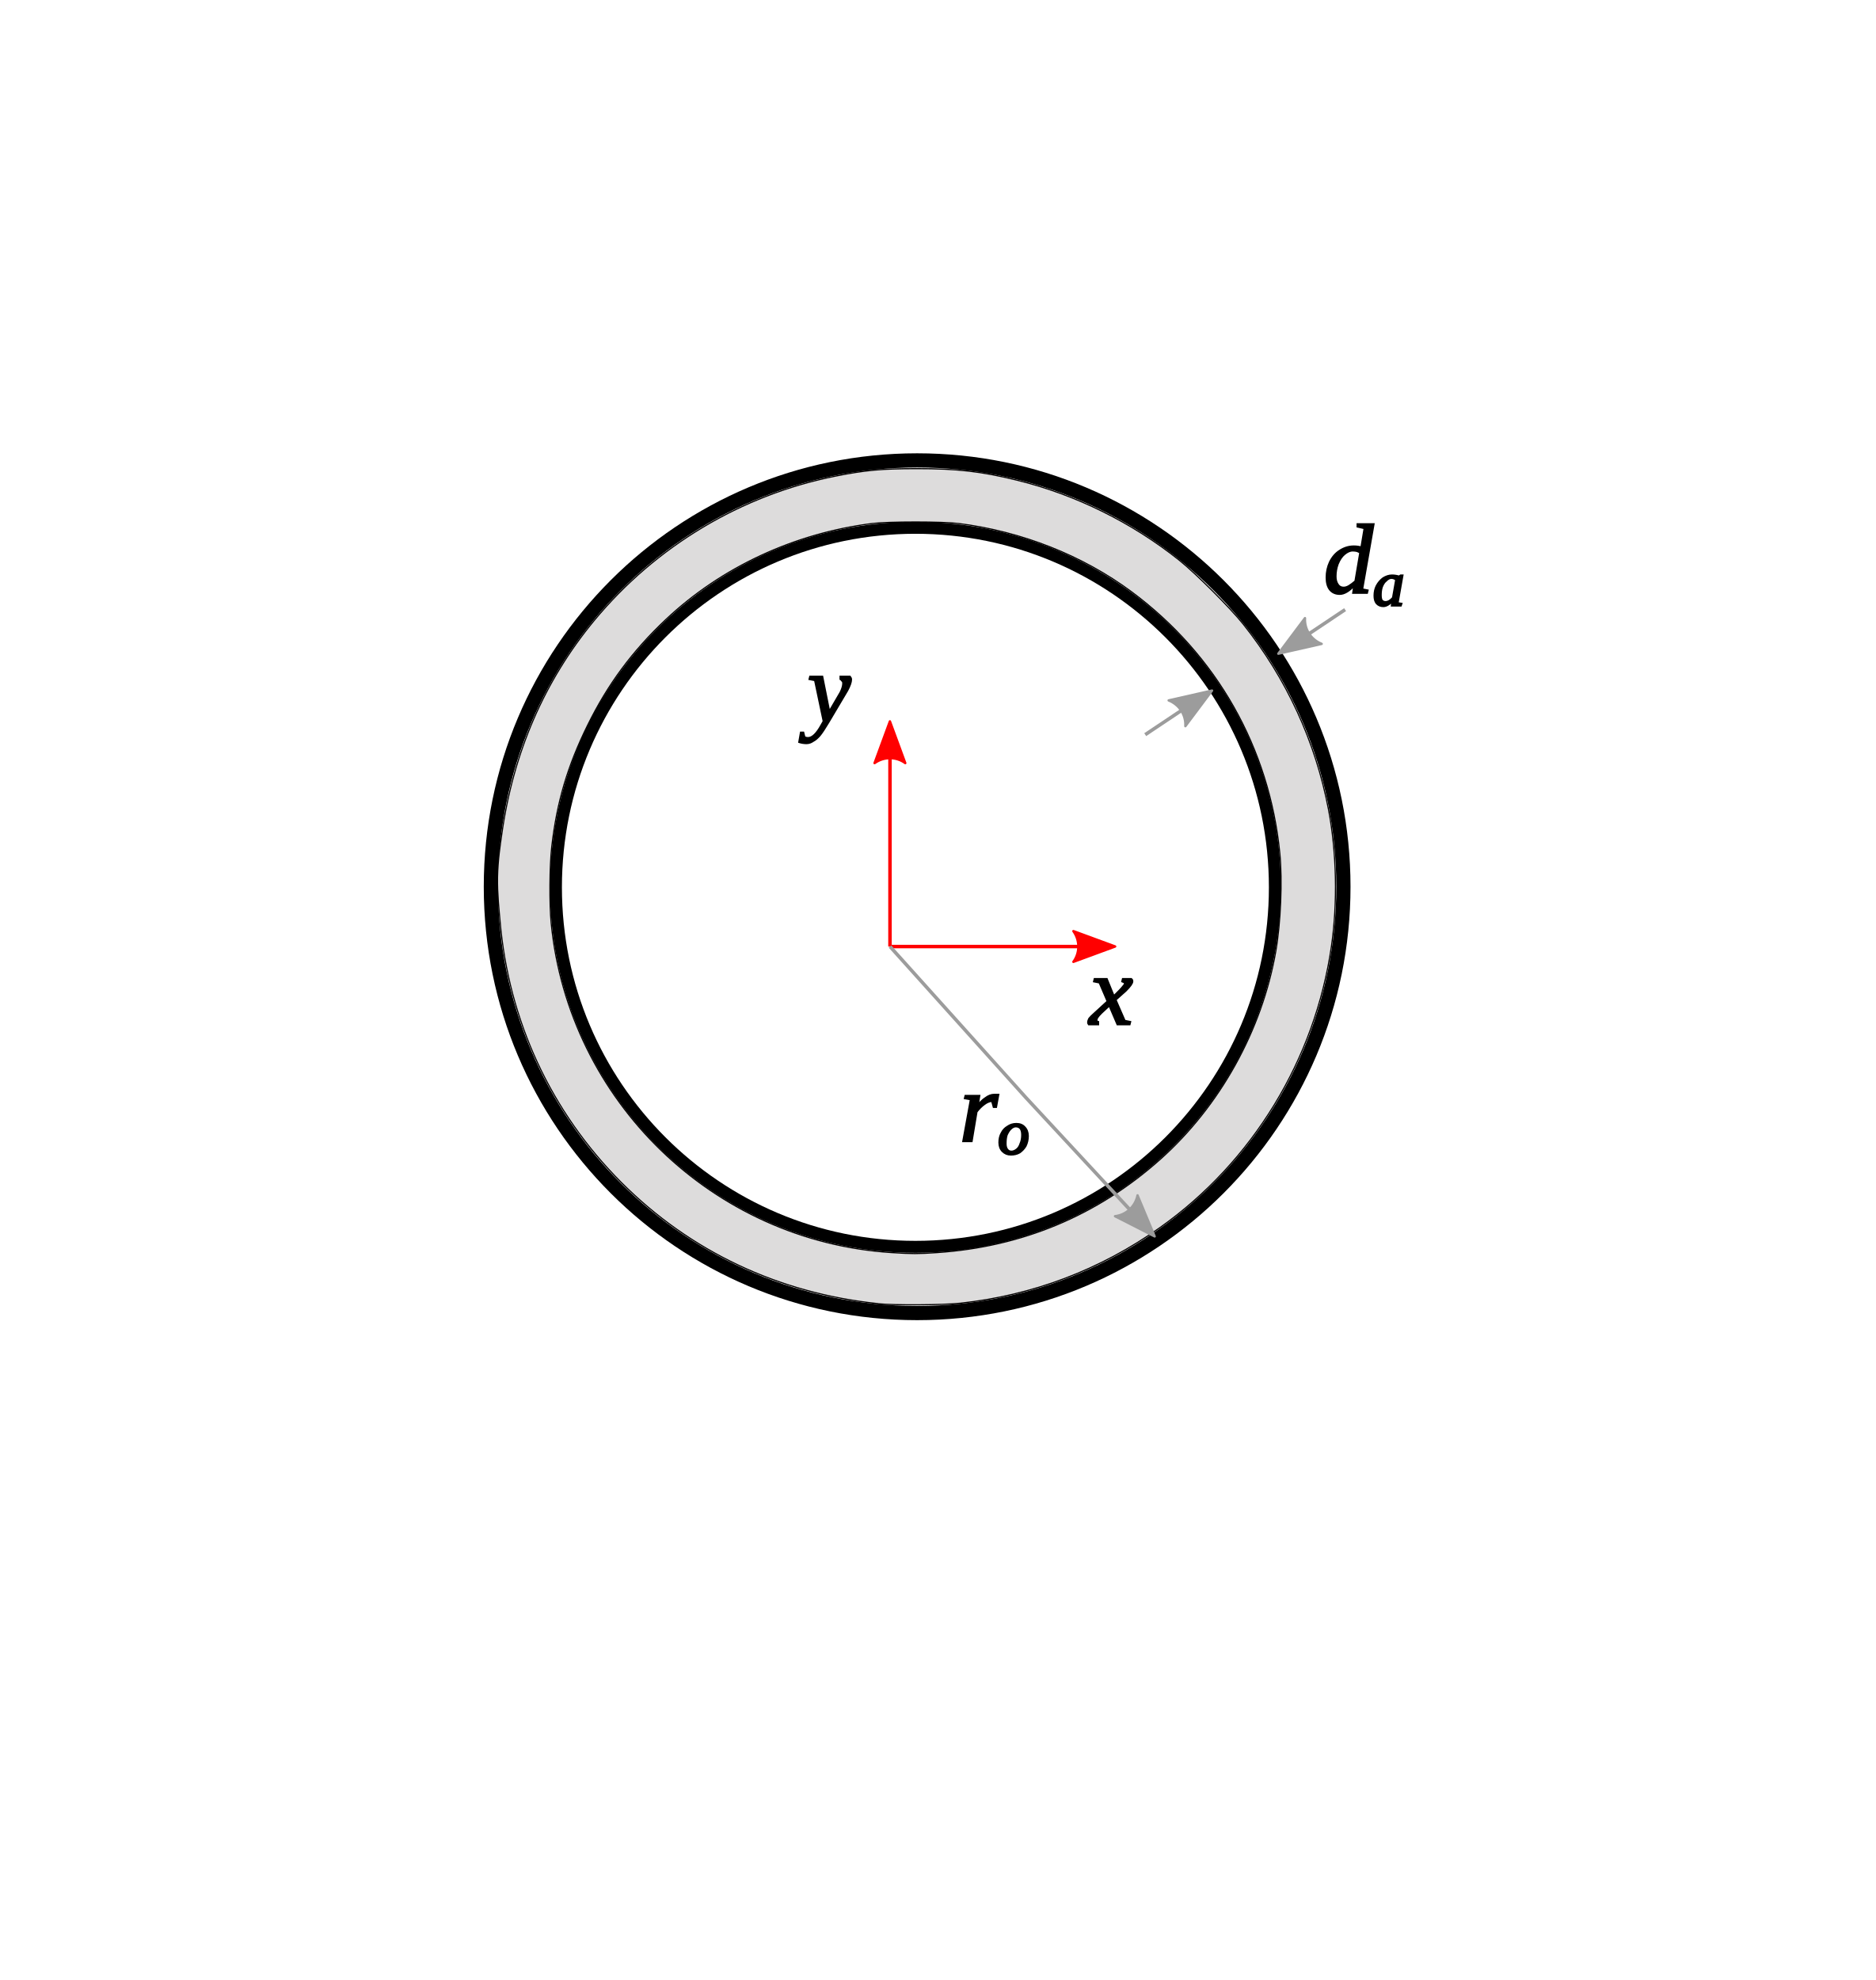
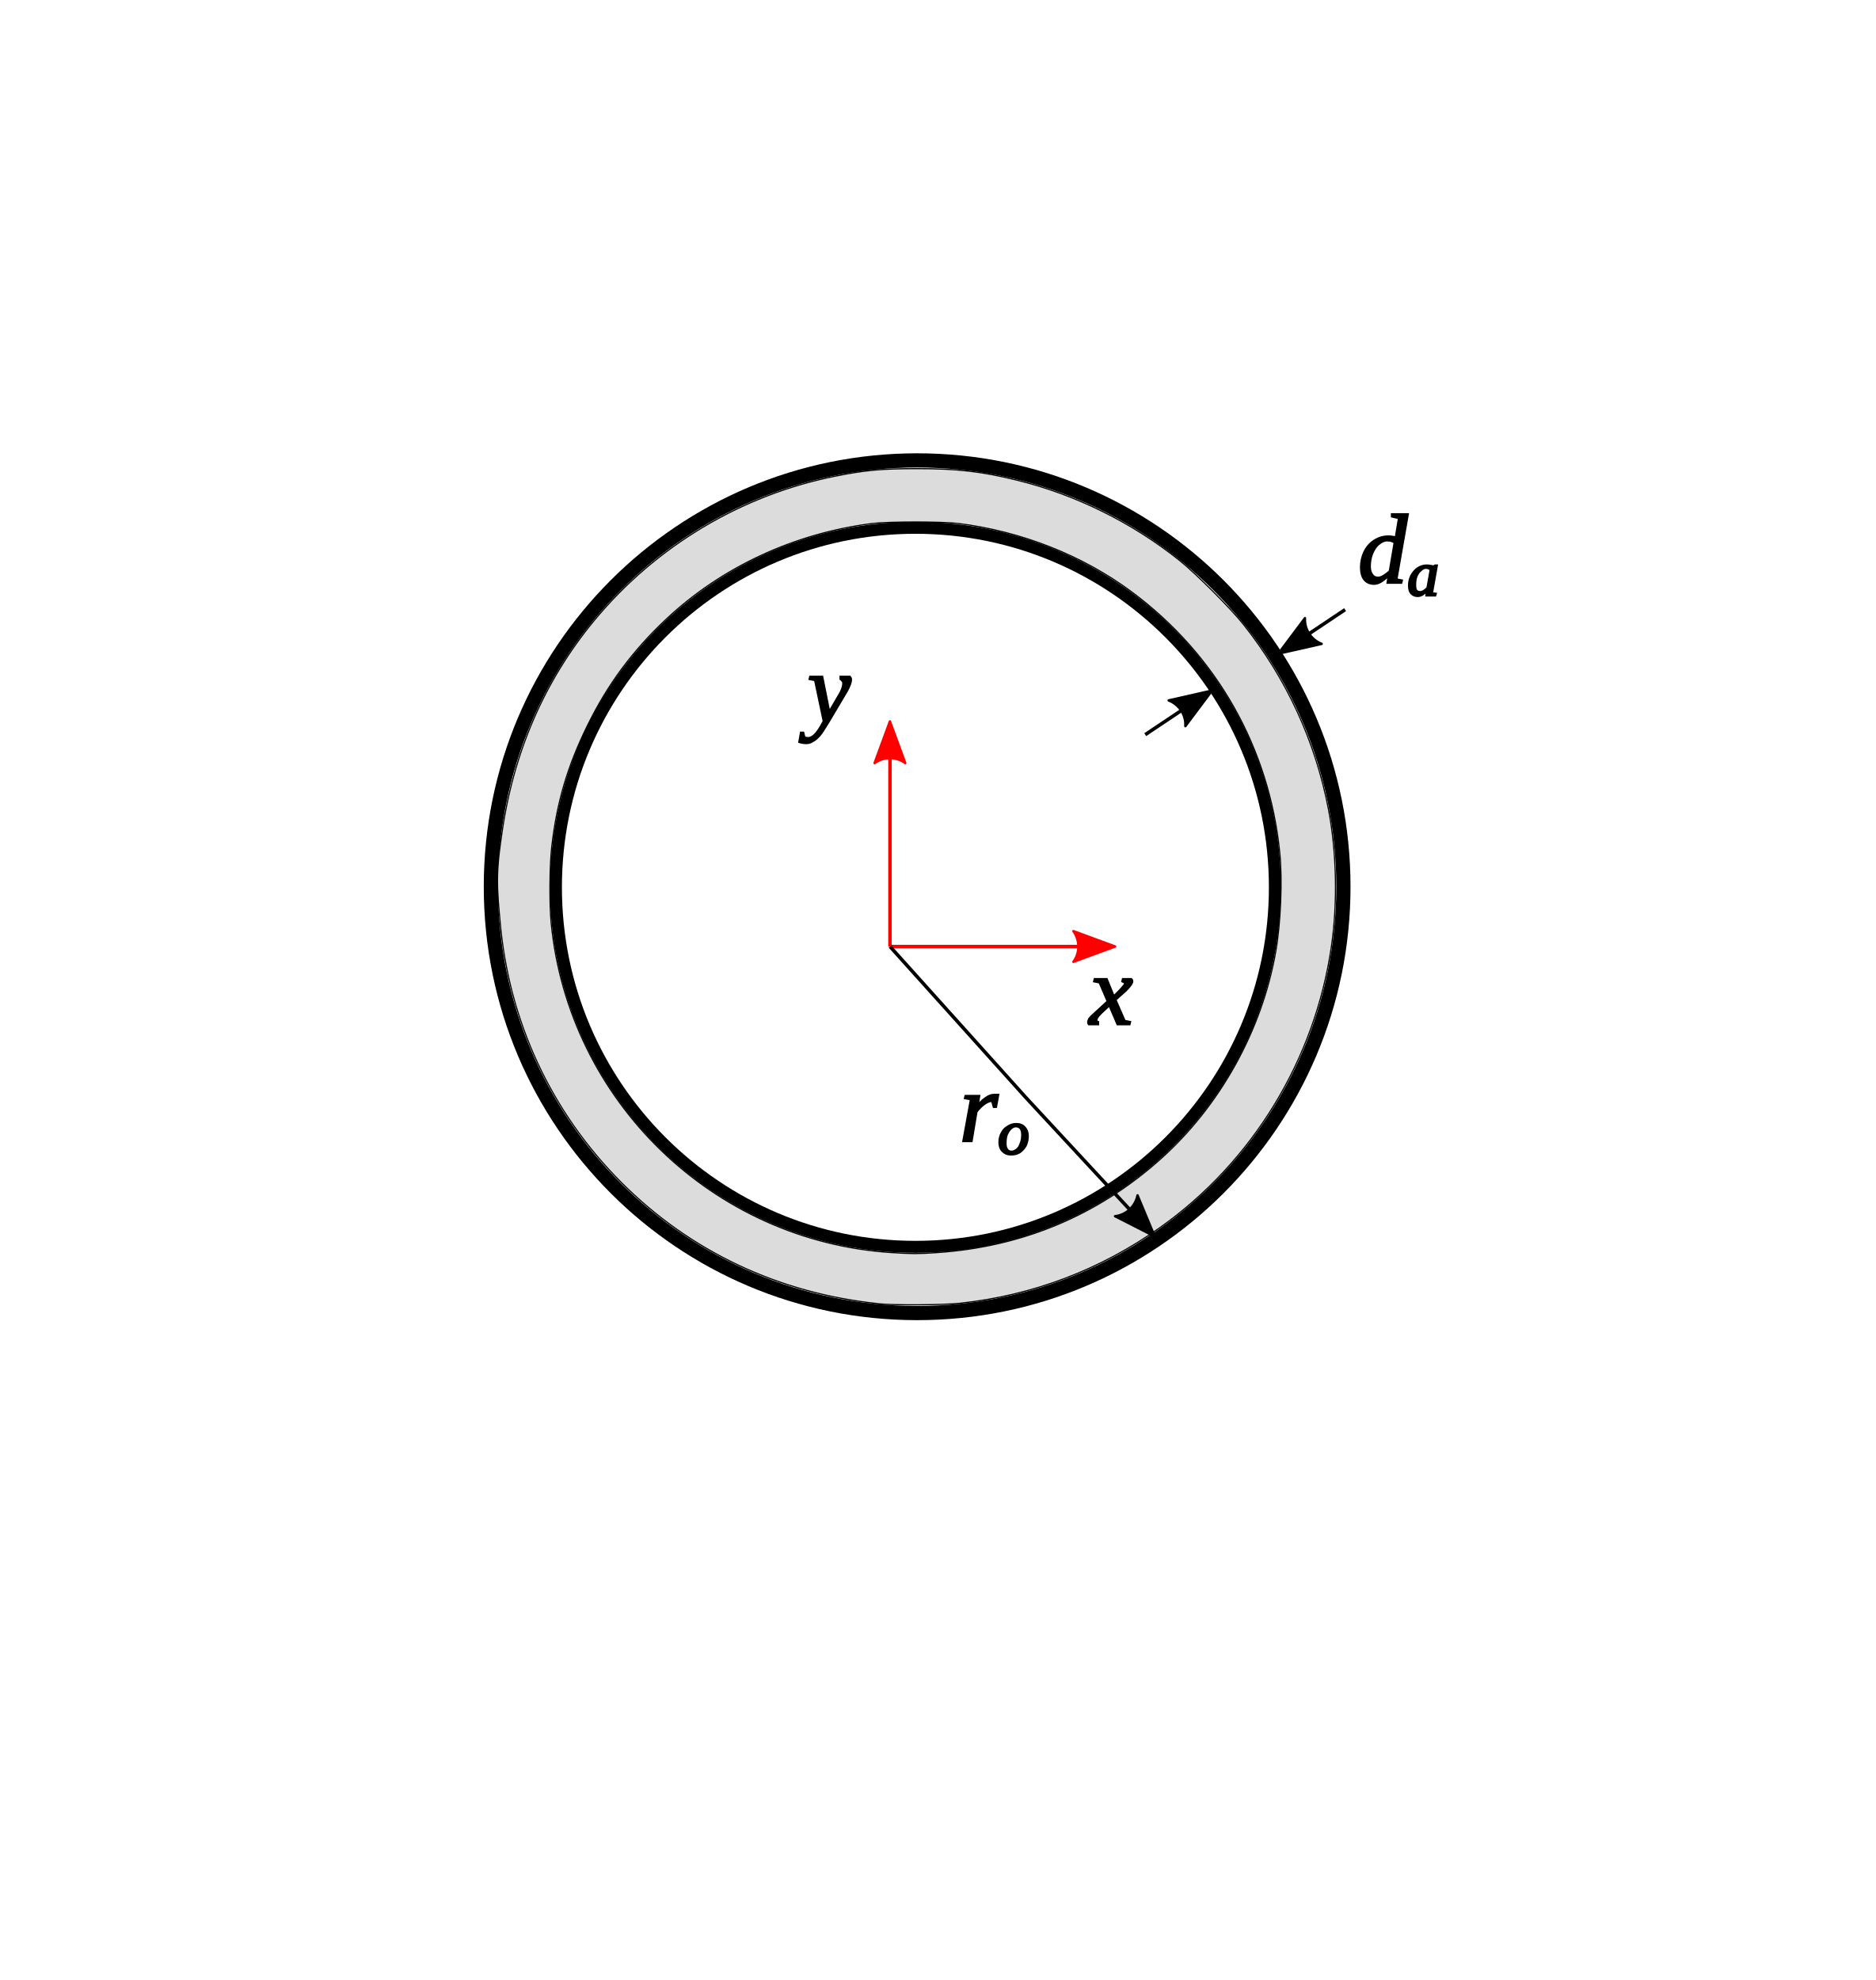
<svg xmlns="http://www.w3.org/2000/svg" width="54mm" height="57mm" viewBox="0 0 54 57" version="1.1" id="svg8">
  <defs id="defs2">
    <marker style="overflow:visible" id="marker18500" refX="0" refY="0" orient="auto">
-       <path transform="matrix(1.1,0,0,1.1,1.1,0)" d="M 8.719,4.034 -2.207,0.016 8.719,-4.002 c -1.745,2.372 -1.735,5.617 -6e-7,8.035 z" style="fill:#9c9c9c;fill-opacity:1;fill-rule:evenodd;stroke:#9c9c9c;stroke-width:0.625;stroke-linejoin:round;stroke-opacity:1" id="path18498" />
+       <path transform="matrix(1.1,0,0,1.1,1.1,0)" d="M 8.719,4.034 -2.207,0.016 8.719,-4.002 c -1.745,2.372 -1.735,5.617 -6e-7,8.035 z" style="fill:#000000;fill-opacity:1;fill-rule:evenodd;stroke:#000000;stroke-width:0.625;stroke-linejoin:round;stroke-opacity:1" id="path18498" />
    </marker>
    <marker orient="auto" refY="0" refX="0" id="marker14872" style="overflow:visible">
-       <path id="path14870" style="fill:#9c9c9c;fill-opacity:1;fill-rule:evenodd;stroke:#9c9c9c;stroke-width:0.625;stroke-linejoin:round;stroke-opacity:1" d="M 8.719,4.034 -2.207,0.016 8.719,-4.002 c -1.745,2.372 -1.735,5.617 -6e-7,8.035 z" transform="matrix(1.1,0,0,1.1,1.1,0)" />
+       <path id="path14870" style="fill:#000000;fill-opacity:1;fill-rule:evenodd;stroke:#000000;stroke-width:0.625;stroke-linejoin:round;stroke-opacity:1" d="M 8.719,4.034 -2.207,0.016 8.719,-4.002 c -1.745,2.372 -1.735,5.617 -6e-7,8.035 z" transform="matrix(1.1,0,0,1.1,1.1,0)" />
    </marker>
    <marker style="overflow:visible" id="marker13462" refX="0" refY="0" orient="auto">
-       <path transform="matrix(1.1,0,0,1.1,1.1,0)" d="M 8.719,4.034 -2.207,0.016 8.719,-4.002 c -1.745,2.372 -1.735,5.617 -6e-7,8.035 z" style="fill:#9c9c9c;fill-opacity:1;fill-rule:evenodd;stroke:#9c9c9c;stroke-width:0.625;stroke-linejoin:round;stroke-opacity:1" id="path13460" />
+       <path transform="matrix(1.1,0,0,1.1,1.1,0)" d="M 8.719,4.034 -2.207,0.016 8.719,-4.002 c -1.745,2.372 -1.735,5.617 -6e-7,8.035 z" style="fill:#000000;fill-opacity:1;fill-rule:evenodd;stroke:#000000;stroke-width:0.625;stroke-linejoin:round;stroke-opacity:1" id="path13460" />
    </marker>
    <marker orient="auto" refY="0" refX="0" id="Arrow1Lstart" style="overflow:visible">
      <path id="path4524" d="M 0,0 5,-5 -12.5,0 5,5 Z" style="fill:#000000;fill-opacity:1;fill-rule:evenodd;stroke:#000000;stroke-width:1pt;stroke-opacity:1" transform="matrix(0.8,0,0,0.8,10,0)" />
    </marker>
    <marker orient="auto" refY="0" refX="0" id="Arrow1Lend" style="overflow:visible">
      <path id="path4527" d="M 0,0 5,-5 -12.5,0 5,5 Z" style="fill:#000000;fill-opacity:1;fill-rule:evenodd;stroke:#000000;stroke-width:1pt;stroke-opacity:1" transform="matrix(-0.8,0,0,-0.8,-10,0)" />
    </marker>
    <marker style="overflow:visible" id="marker3389" refX="0" refY="0" orient="auto">
      <path transform="matrix(1.1,0,0,1.1,1.1,0)" d="M 8.719,4.034 -2.207,0.016 8.719,-4.002 c -1.745,2.372 -1.735,5.617 -6e-7,8.035 z" style="fill:#ff0000;fill-opacity:1;fill-rule:evenodd;stroke:#ff0000;stroke-width:0.625;stroke-linejoin:round;stroke-opacity:1" id="path3387" />
    </marker>
    <marker style="overflow:visible" id="marker3389-5" refX="0" refY="0" orient="auto">
      <path transform="matrix(1.1,0,0,1.1,1.1,0)" d="M 8.719,4.034 -2.207,0.016 8.719,-4.002 c -1.745,2.372 -1.735,5.617 -6e-7,8.035 z" style="fill:#ff0000;fill-opacity:1;fill-rule:evenodd;stroke:#ff0000;stroke-width:0.625;stroke-linejoin:round;stroke-opacity:1" id="path3387-7" />
    </marker>
    <marker style="overflow:visible" id="marker1671" refX="0" refY="0" orient="auto">
      <path transform="matrix(1.1,0,0,1.1,1.1,0)" d="M 8.719,4.034 -2.207,0.016 8.719,-4.002 c -1.745,2.372 -1.735,5.617 -6e-7,8.035 z" style="fill:#000000;fill-opacity:1;fill-rule:evenodd;stroke:#000000;stroke-width:0.625;stroke-linejoin:round;stroke-opacity:1" id="path1669" />
    </marker>
    <marker orient="auto" refY="0" refX="0" id="marker12708" style="overflow:visible">
      <path id="path12706" style="fill:#000000;fill-opacity:1;fill-rule:evenodd;stroke:#000000;stroke-width:0.625;stroke-linejoin:round;stroke-opacity:1" d="M 8.719,4.034 -2.207,0.016 8.719,-4.002 c -1.745,2.372 -1.735,5.617 -6e-7,8.035 z" transform="matrix(1.1,0,0,1.1,1.1,0)" />
    </marker>
  </defs>
  <g id="layer1">
    <path id="path1561" d="m 25.624,20.899 9e-6,3.153 7e-6,3.197" style="opacity:1;vector-effect:none;fill:none;fill-opacity:1;stroke:#ff0000;stroke-width:0.1;stroke-linecap:butt;stroke-linejoin:round;stroke-miterlimit:4;stroke-dasharray:none;stroke-dashoffset:0;stroke-opacity:1;marker-start:url(#marker3389)" />
    <path id="path1561-9" d="m 31.974,27.249 -3.153,10e-6 -3.197,1e-5" style="opacity:1;vector-effect:none;fill:none;fill-opacity:1;stroke:#ff0000;stroke-width:0.1;stroke-linecap:butt;stroke-linejoin:round;stroke-miterlimit:4;stroke-dasharray:none;stroke-dashoffset:0;stroke-opacity:1;marker-start:url(#marker3389-5)" />
    <text xml:space="preserve" style="font-style:normal;font-variant:normal;font-weight:normal;font-stretch:normal;font-size:5.644px;line-height:1.25;font-family:'Times New Roman';-inkscape-font-specification:'Times New Roman, Normal';font-variant-ligatures:normal;font-variant-caps:normal;font-variant-numeric:normal;font-feature-settings:normal;text-align:start;letter-spacing:0px;word-spacing:0px;writing-mode:lr-tb;text-anchor:start;fill:#000000;fill-opacity:1;stroke:#000000;stroke-width:0.065;stroke-miterlimit:4;stroke-dasharray:none;stroke-opacity:1" x="23.249" y="20.782" id="text1479">
      <tspan id="tspan1477" x="23.249" y="20.782" style="font-style:italic;font-weight:normal;font-size:2.822px;line-height:1.25;stroke:#000000;stroke-width:0.065;stroke-miterlimit:4;stroke-dasharray:none;stroke-opacity:1">y</tspan>
    </text>
    <text xml:space="preserve" style="font-style:normal;font-variant:normal;font-weight:normal;font-stretch:normal;font-size:5.644px;line-height:1.25;font-family:'Times New Roman';-inkscape-font-specification:'Times New Roman, Normal';font-variant-ligatures:normal;font-variant-caps:normal;font-variant-numeric:normal;font-feature-settings:normal;text-align:start;letter-spacing:0px;word-spacing:0px;writing-mode:lr-tb;text-anchor:start;fill:#000000;fill-opacity:1;stroke:#000000;stroke-width:0.065;stroke-miterlimit:4;stroke-dasharray:none;stroke-opacity:1" x="31.362" y="29.482" id="text1479-4">
      <tspan id="tspan1477-3" x="31.362" y="29.482" style="font-style:italic;font-weight:normal;font-size:2.822px;line-height:1.25;stroke:#000000;stroke-width:0.065;stroke-miterlimit:4;stroke-dasharray:none;stroke-opacity:1">x</tspan>
    </text>
    <circle style="fill:none;fill-opacity:1;stroke:#000000;stroke-width:0.345;stroke-miterlimit:4;stroke-dasharray:none;stroke-opacity:1" id="path8164" cx="26.356" cy="25.544" r="10.35" />
    <circle r="12.273" cy="25.527" cx="26.406" id="circle8166" style="fill:none;fill-opacity:1;stroke:#000000;stroke-width:0.409;stroke-miterlimit:4;stroke-dasharray:none;stroke-opacity:1" />
    <text xml:space="preserve" style="font-style:normal;font-variant:normal;font-weight:normal;font-stretch:normal;font-size:5.644px;line-height:1.25;font-family:'Times New Roman';-inkscape-font-specification:'Times New Roman, Normal';font-variant-ligatures:normal;font-variant-caps:normal;font-variant-numeric:normal;font-feature-settings:normal;text-align:start;letter-spacing:0px;word-spacing:0px;writing-mode:lr-tb;text-anchor:start;fill:#000000;fill-opacity:1;stroke:#000000;stroke-width:0.065;stroke-miterlimit:4;stroke-dasharray:none;stroke-opacity:1" x="27.63" y="32.848" id="text1479-4-0">
      <tspan id="tspan1477-3-5" x="27.63" y="32.848" style="font-style:italic;font-weight:normal;font-size:2.822px;line-height:1.25;stroke:#000000;stroke-width:0.065;stroke-miterlimit:4;stroke-dasharray:none;stroke-opacity:1">r<tspan style="font-size:65%;baseline-shift:sub" id="tspan12692">o</tspan>
      </tspan>
    </text>
-     <path id="path13458" d="m 34.786,19.954 -0.128,0.083 -0.107,0.069 -0.634,0.412 -0.944,0.631" style="opacity:1;vector-effect:none;fill:none;fill-opacity:1;stroke:#9c9c9c;stroke-width:0.1;stroke-linecap:butt;stroke-linejoin:round;stroke-miterlimit:4;stroke-dasharray:none;stroke-dashoffset:0;stroke-opacity:1;marker-start:url(#marker13462)" />
-     <path style="opacity:1;vector-effect:none;fill:none;fill-opacity:1;stroke:#9c9c9c;stroke-width:0.1;stroke-linecap:butt;stroke-linejoin:round;stroke-miterlimit:4;stroke-dasharray:none;stroke-dashoffset:0;stroke-opacity:1;marker-start:url(#marker14872)" d="m 36.915,18.745 0.128,-0.083 0.107,-0.069 0.634,-0.412 0.944,-0.631" id="path14868" />
-     <text id="text15286" y="17.062" x="38.121" style="font-style:normal;font-variant:normal;font-weight:normal;font-stretch:normal;font-size:5.644px;line-height:1.25;font-family:'Times New Roman';-inkscape-font-specification:'Times New Roman, Normal';font-variant-ligatures:normal;font-variant-caps:normal;font-variant-numeric:normal;font-feature-settings:normal;text-align:start;letter-spacing:0px;word-spacing:0px;writing-mode:lr-tb;text-anchor:start;fill:#000000;fill-opacity:1;stroke:#000000;stroke-width:0.065;stroke-miterlimit:4;stroke-dasharray:none;stroke-opacity:1" xml:space="preserve">
-       <tspan style="font-style:italic;font-weight:normal;font-size:2.822px;line-height:1.25;stroke:#000000;stroke-width:0.065;stroke-miterlimit:4;stroke-dasharray:none;stroke-opacity:1" y="17.062" x="38.121" id="tspan15284">d<tspan style="font-size:65%;baseline-shift:sub" id="tspan936">a</tspan>
-       </tspan>
-     </text>
+     <path id="path13458" d="m 34.786,19.954 -0.128,0.083 -0.107,0.069 -0.634,0.412 -0.944,0.631" style="opacity:1;vector-effect:none;fill:none;fill-opacity:1;stroke:#000000;stroke-width:0.1;stroke-linecap:butt;stroke-linejoin:round;stroke-miterlimit:4;stroke-dasharray:none;stroke-dashoffset:0;stroke-opacity:1;marker-start:url(#marker13462)" />
+     <path style="opacity:1;vector-effect:none;fill:none;fill-opacity:1;stroke:#000000;stroke-width:0.1;stroke-linecap:butt;stroke-linejoin:round;stroke-miterlimit:4;stroke-dasharray:none;stroke-dashoffset:0;stroke-opacity:1;marker-start:url(#marker14872)" d="m 36.915,18.745 0.128,-0.083 0.107,-0.069 0.634,-0.412 0.944,-0.631" id="path14868" />
    <path style="fill:none;fill-opacity:1;stroke:none;stroke-width:0.033" d="m 25.273,37.528 c -2.855,-0.297 -5.397,-1.498 -7.384,-3.487 -2.027,-2.029 -3.248,-4.662 -3.492,-7.529 -0.05,-0.592 -0.023,-1.977 0.05,-2.495 0.329,-2.348 1.227,-4.422 2.665,-6.157 1.774,-2.139 4.233,-3.61 6.94,-4.149 0.862,-0.172 1.33,-0.215 2.341,-0.216 1.158,-0.001 1.865,0.08 2.896,0.334 1.681,0.414 3.311,1.219 4.671,2.307 0.477,0.382 1.462,1.366 1.835,1.834 1.243,1.56 2.082,3.384 2.455,5.336 0.234,1.222 0.265,2.682 0.084,3.935 -0.471,3.257 -2.268,6.206 -4.934,8.095 -1.718,1.218 -3.673,1.958 -5.754,2.178 -0.508,0.054 -1.909,0.062 -2.372,0.014 z m 1.704,-1.468 c 2.452,-0.165 4.618,-1.07 6.429,-2.685 1.718,-1.532 2.926,-3.706 3.326,-5.983 0.143,-0.815 0.194,-2.045 0.116,-2.828 -0.299,-3.026 -1.82,-5.707 -4.265,-7.52 -1.414,-1.049 -3.165,-1.74 -4.988,-1.969 -0.462,-0.058 -2.007,-0.058 -2.472,-5.3e-4 -2.243,0.279 -4.349,1.256 -5.947,2.76 -0.967,0.91 -1.675,1.866 -2.256,3.043 -0.58,1.176 -0.889,2.222 -1.035,3.502 -0.062,0.543 -0.07,1.649 -0.016,2.2 0.504,5.124 4.669,9.153 9.8,9.48 0.595,0.038 0.754,0.038 1.307,7.93e-4 z" id="path18028" />
    <path style="fill:none;fill-opacity:1;stroke:none;stroke-width:0.033" d="m 25.273,37.528 c -2.855,-0.297 -5.397,-1.498 -7.384,-3.487 -2.027,-2.029 -3.248,-4.662 -3.492,-7.529 -0.05,-0.592 -0.023,-1.977 0.05,-2.495 0.329,-2.348 1.227,-4.422 2.665,-6.157 1.774,-2.139 4.233,-3.61 6.94,-4.149 0.862,-0.172 1.33,-0.215 2.341,-0.216 1.158,-0.001 1.865,0.08 2.896,0.334 1.681,0.414 3.311,1.219 4.671,2.307 0.477,0.382 1.462,1.366 1.835,1.834 1.243,1.56 2.082,3.384 2.455,5.336 0.234,1.222 0.265,2.682 0.084,3.935 -0.471,3.257 -2.268,6.206 -4.934,8.095 -1.718,1.218 -3.673,1.958 -5.754,2.178 -0.508,0.054 -1.909,0.062 -2.372,0.014 z m 1.704,-1.468 c 2.452,-0.165 4.618,-1.07 6.429,-2.685 1.718,-1.532 2.926,-3.706 3.326,-5.983 0.143,-0.815 0.194,-2.045 0.116,-2.828 -0.299,-3.026 -1.82,-5.707 -4.265,-7.52 -1.414,-1.049 -3.165,-1.74 -4.988,-1.969 -0.462,-0.058 -2.007,-0.058 -2.472,-5.3e-4 -2.243,0.279 -4.349,1.256 -5.947,2.76 -0.967,0.91 -1.675,1.866 -2.256,3.043 -0.58,1.176 -0.889,2.222 -1.035,3.502 -0.062,0.543 -0.07,1.649 -0.016,2.2 0.504,5.124 4.669,9.153 9.8,9.48 0.595,0.038 0.754,0.038 1.307,7.93e-4 z" id="path18030" />
    <path style="fill:#dcdbdb;fill-opacity:0.963;stroke:#020000;stroke-width:0.033;stroke-opacity:1" d="m 25.273,37.528 c -2.855,-0.298 -5.397,-1.498 -7.384,-3.487 -2.027,-2.029 -3.248,-4.663 -3.492,-7.53 -0.025,-0.292 -0.081,-0.784 -0.072,-1.262 0.009,-0.493 0.085,-0.971 0.122,-1.234 0.329,-2.349 1.227,-4.423 2.665,-6.158 1.774,-2.139 4.233,-3.61 6.94,-4.15 0.862,-0.172 1.33,-0.215 2.341,-0.216 1.158,-0.001 1.865,0.08 2.896,0.334 1.681,0.414 3.311,1.219 4.671,2.308 0.477,0.382 1.462,1.367 1.835,1.835 1.243,1.56 2.082,3.384 2.455,5.337 0.234,1.223 0.265,2.682 0.084,3.936 -0.471,3.258 -2.268,6.207 -4.934,8.097 -1.718,1.218 -3.673,1.958 -5.754,2.179 -0.508,0.054 -1.909,0.062 -2.372,0.014 z m 1.704,-1.468 c 2.452,-0.165 4.618,-1.07 6.429,-2.686 1.718,-1.533 2.926,-3.707 3.326,-5.984 0.143,-0.815 0.194,-2.046 0.116,-2.829 -0.299,-3.026 -1.82,-5.708 -4.265,-7.522 -1.414,-1.049 -3.165,-1.741 -4.988,-1.969 -0.462,-0.058 -2.007,-0.058 -2.472,-5.3e-4 -2.243,0.279 -4.349,1.256 -5.947,2.76 -0.967,0.91 -1.675,1.866 -2.256,3.044 -0.58,1.176 -0.889,2.222 -1.035,3.503 -0.062,0.543 -0.07,1.65 -0.016,2.2 0.504,5.125 4.669,9.155 9.8,9.483 0.595,0.038 0.754,0.038 1.307,7.9e-4 z" id="path18032" />
-     <path id="path18496" d="m 33.153,35.497 -0.531,-0.573 -0.444,-0.479 -2.634,-2.84 -3.919,-4.356" style="opacity:1;vector-effect:none;fill:none;fill-opacity:1;stroke:#9c9c9c;stroke-width:0.1;stroke-linecap:butt;stroke-linejoin:round;stroke-miterlimit:4;stroke-dasharray:none;stroke-dashoffset:0;stroke-opacity:1;marker-start:url(#marker18500)" />
+     <path id="path18496" d="m 33.153,35.497 -0.531,-0.573 -0.444,-0.479 -2.634,-2.84 -3.919,-4.356" style="opacity:1;vector-effect:none;fill:none;fill-opacity:1;stroke:#000000;stroke-width:0.1;stroke-linecap:butt;stroke-linejoin:round;stroke-miterlimit:4;stroke-dasharray:none;stroke-dashoffset:0;stroke-opacity:1;marker-start:url(#marker18500)" />
+     <text xml:space="preserve" style="font-style:normal;font-variant:normal;font-weight:normal;font-stretch:normal;font-size:5.644px;line-height:1.25;font-family:'Times New Roman';-inkscape-font-specification:'Times New Roman, Normal';font-variant-ligatures:normal;font-variant-caps:normal;font-variant-numeric:normal;font-feature-settings:normal;text-align:start;letter-spacing:0px;word-spacing:0px;writing-mode:lr-tb;text-anchor:start;fill:#000000;fill-opacity:1;stroke:#000000;stroke-width:0.065;stroke-miterlimit:4;stroke-dasharray:none;stroke-opacity:1" x="39.111" y="16.773" id="text1479-4-0-8">
+       <tspan id="tspan1477-3-5-0" x="39.111" y="16.773" style="font-style:italic;font-weight:normal;font-size:2.822px;line-height:1.25;stroke:#000000;stroke-width:0.065;stroke-miterlimit:4;stroke-dasharray:none;stroke-opacity:1">d<tspan style="font-size:65%;baseline-shift:sub" id="tspan1360">a</tspan>
+       </tspan>
+     </text>
  </g>
</svg>
